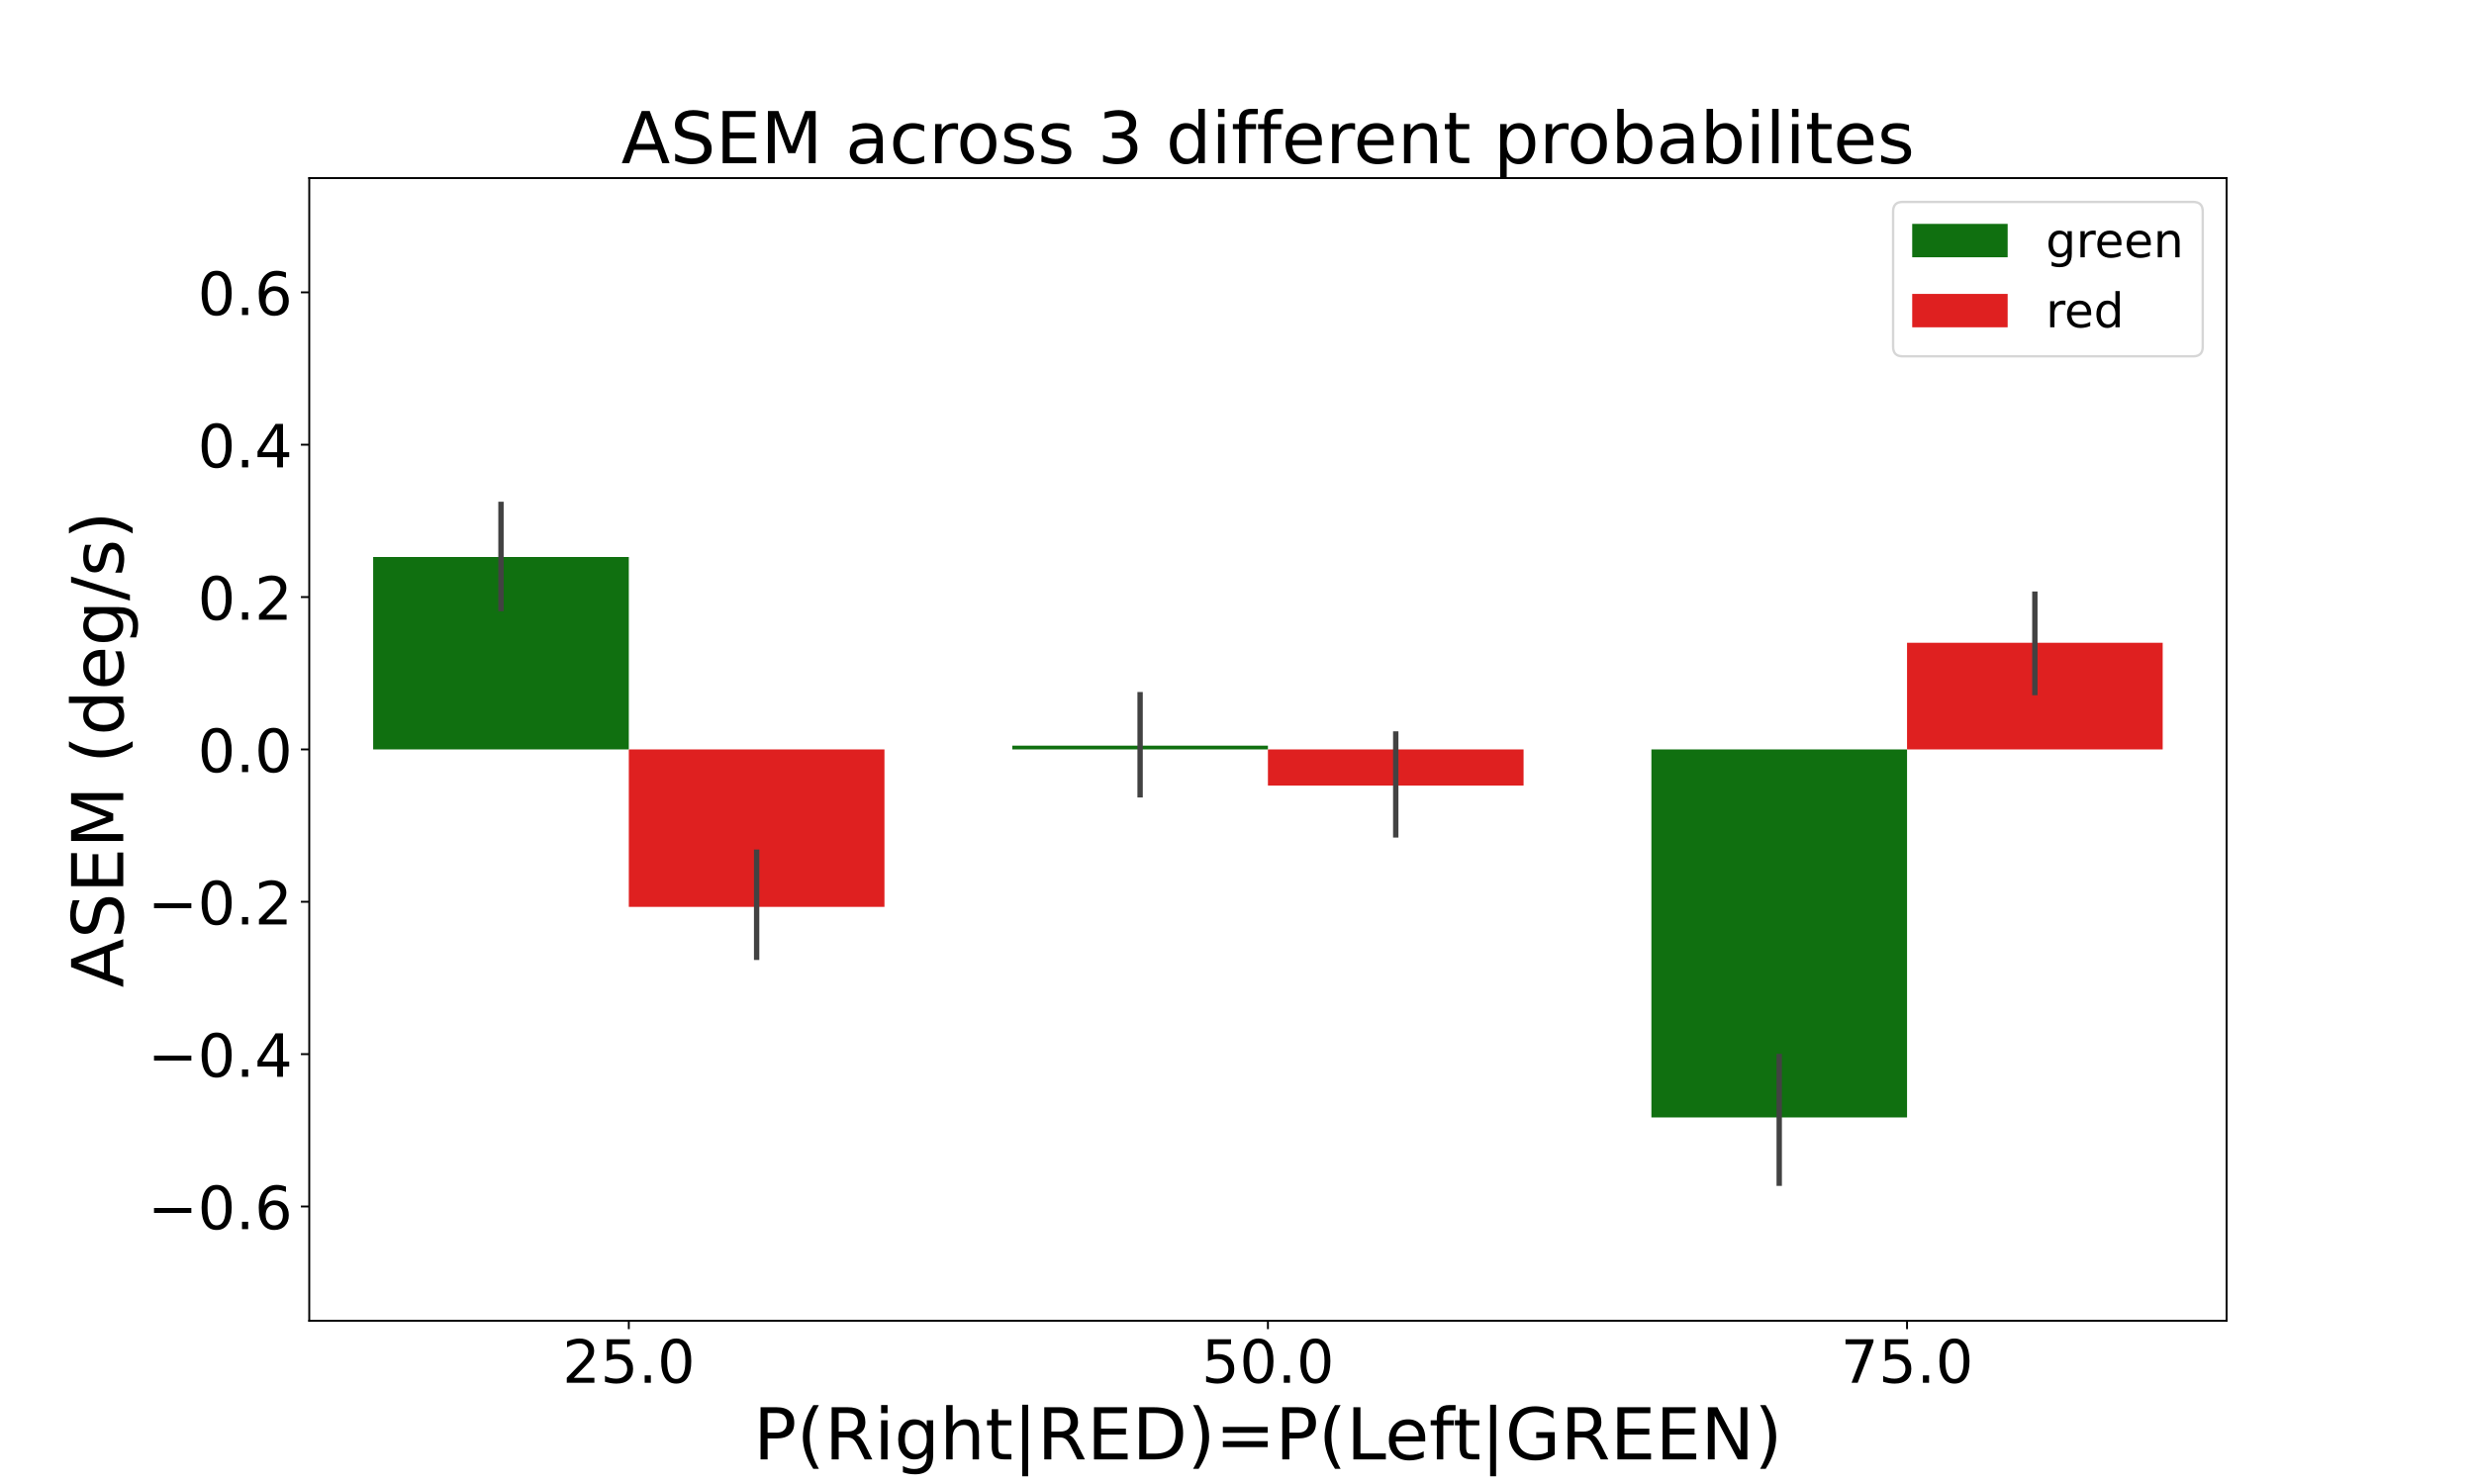
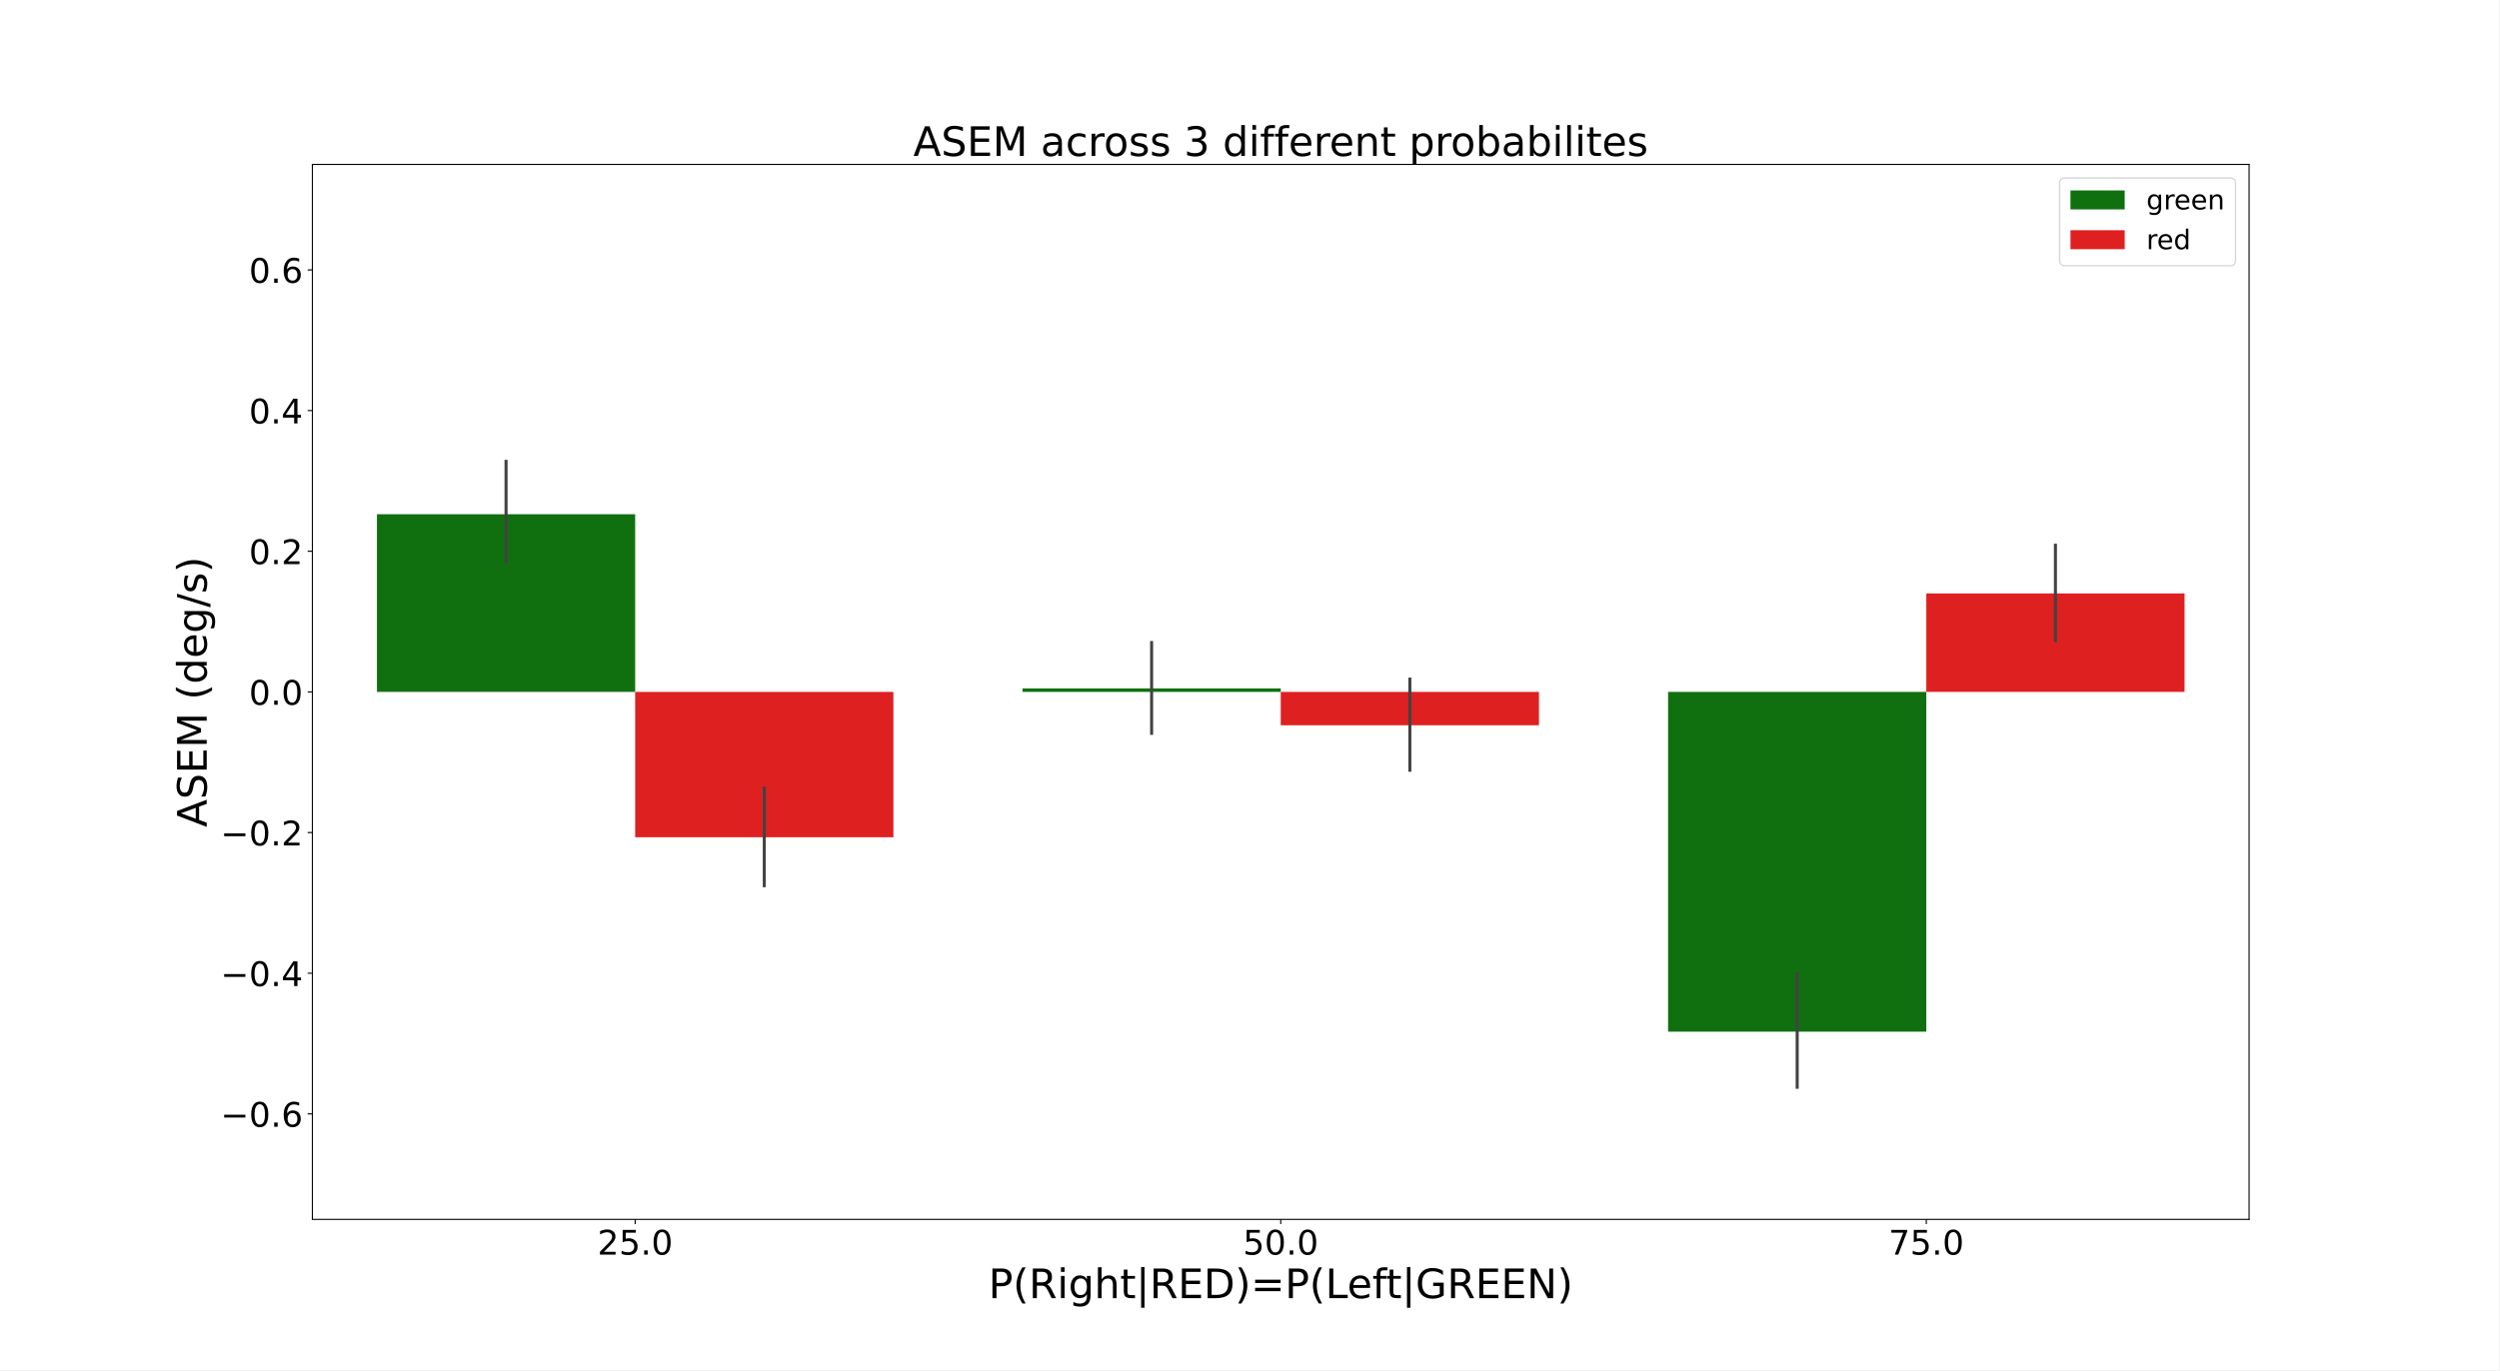
- <svg xmlns="http://www.w3.org/2000/svg" xmlns:xlink="http://www.w3.org/1999/xlink" width="1036.8pt" height="622.08pt" viewBox="0 0 1036.8 622.08" version="1.1">
+ <svg xmlns="http://www.w3.org/2000/svg" xmlns:xlink="http://www.w3.org/1999/xlink" width="1843.2pt" height="1010.88pt" viewBox="0 0 1843.2 1010.88" version="1.1">
  <defs>
    <style type="text/css">*{stroke-linejoin: round; stroke-linecap: butt}</style>
  </defs>
  <g id="figure_1">
    <g id="patch_1">
-       <path d="M 0 622.08  L 1036.8 622.08  L 1036.8 0  L 0 0  z " style="fill: #ffffff" />
+       <path d="M 0 1010.88  L 1843.2 1010.88  L 1843.2 0  L 0 0  z " style="fill: #ffffff" />
    </g>
    <g id="axes_1">
      <g id="patch_2">
-         <path d="M 129.6 553.651  L 933.12 553.651  L 933.12 74.65  L 129.6 74.65  z " style="fill: #ffffff" />
+         <path d="M 230.4 899.683  L 1658.88 899.683  L 1658.88 121.306  L 230.4 121.306  z " style="fill: #ffffff" />
      </g>
      <g id="patch_3">
-         <path d="M 156.384 314.15  L 263.52 314.15  L 263.52 233.485  L 156.384 233.485  z " clip-path="url(#p7bcdea1ff9)" style="fill: #107010" />
+         <path d="M 278.016 510.494  L 468.48 510.494  L 468.48 379.413  L 278.016 379.413  z " clip-path="url(#pdf5e2aff98)" style="fill: #107010" />
      </g>
      <g id="patch_4">
-         <path d="M 424.224 314.15  L 531.36 314.15  L 531.36 312.571  L 424.224 312.571  z " clip-path="url(#p7bcdea1ff9)" style="fill: #107010" />
+         <path d="M 754.176 510.494  L 944.64 510.494  L 944.64 507.928  L 754.176 507.928  z " clip-path="url(#pdf5e2aff98)" style="fill: #107010" />
      </g>
      <g id="patch_5">
-         <path d="M 692.064 314.15  L 799.2 314.15  L 799.2 468.422  L 692.064 468.422  z " clip-path="url(#p7bcdea1ff9)" style="fill: #107010" />
+         <path d="M 1230.336 510.494  L 1420.8 510.494  L 1420.8 761.185  L 1230.336 761.185  z " clip-path="url(#pdf5e2aff98)" style="fill: #107010" />
      </g>
      <g id="patch_6">
-         <path d="M 263.52 314.15  L 370.656 314.15  L 370.656 380.154  L 263.52 380.154  z " clip-path="url(#p7bcdea1ff9)" style="fill: #df2020" />
+         <path d="M 468.48 510.494  L 658.944 510.494  L 658.944 617.749  L 468.48 617.749  z " clip-path="url(#pdf5e2aff98)" style="fill: #df2020" />
      </g>
      <g id="patch_7">
-         <path d="M 531.36 314.15  L 638.496 314.15  L 638.496 329.302  L 531.36 329.302  z " clip-path="url(#p7bcdea1ff9)" style="fill: #df2020" />
+         <path d="M 944.64 510.494  L 1135.104 510.494  L 1135.104 535.116  L 944.64 535.116  z " clip-path="url(#pdf5e2aff98)" style="fill: #df2020" />
      </g>
      <g id="patch_8">
-         <path d="M 799.2 314.15  L 906.336 314.15  L 906.336 269.443  L 799.2 269.443  z " clip-path="url(#p7bcdea1ff9)" style="fill: #df2020" />
+         <path d="M 1420.8 510.494  L 1611.264 510.494  L 1611.264 437.845  L 1420.8 437.845  z " clip-path="url(#pdf5e2aff98)" style="fill: #df2020" />
      </g>
      <g id="patch_9">
-         <path d="M 263.52 314.15  L 263.52 314.15  L 263.52 314.15  L 263.52 314.15  z " clip-path="url(#p7bcdea1ff9)" style="fill: #107010" />
+         <path d="M 468.48 510.494  L 468.48 510.494  L 468.48 510.494  L 468.48 510.494  z " clip-path="url(#pdf5e2aff98)" style="fill: #107010" />
      </g>
      <g id="patch_10">
-         <path d="M 263.52 314.15  L 263.52 314.15  L 263.52 314.15  L 263.52 314.15  z " clip-path="url(#p7bcdea1ff9)" style="fill: #df2020" />
+         <path d="M 468.48 510.494  L 468.48 510.494  L 468.48 510.494  L 468.48 510.494  z " clip-path="url(#pdf5e2aff98)" style="fill: #df2020" />
      </g>
      <g id="matplotlib.axis_1">
        <g id="xtick_1">
          <g id="line2d_1">
            <defs>
-               <path id="m42b0d91591" d="M 0 0  L 0 3.5  " style="stroke: #000000; stroke-width: 0.8" />
+               <path id="me05d133f5b" d="M 0 0  L 0 3.5  " style="stroke: #000000; stroke-width: 0.8" />
            </defs>
            <g>
-               <use xlink:href="#m42b0d91591" x="263.52" y="553.651" style="stroke: #000000; stroke-width: 0.8" />
+               <use xlink:href="#me05d133f5b" x="468.48" y="899.683" style="stroke: #000000; stroke-width: 0.8" />
            </g>
          </g>
          <g id="text_1">
-             <g transform="translate(235.688 579.6473) scale(0.25 -0.25)">
+             <g transform="translate(440.648 925.6793) scale(0.25 -0.25)">
              <defs>
                <path id="DejaVuSans-32" d="M 1228 531  L 3431 531  L 3431 0  L 469 0  L 469 531  Q 828 903 1448 1529  Q 2069 2156 2228 2338  Q 2531 2678 2651 2914  Q 2772 3150 2772 3378  Q 2772 3750 2511 3984  Q 2250 4219 1831 4219  Q 1534 4219 1204 4116  Q 875 4013 500 3803  L 500 4441  Q 881 4594 1212 4672  Q 1544 4750 1819 4750  Q 2544 4750 2975 4387  Q 3406 4025 3406 3419  Q 3406 3131 3298 2873  Q 3191 2616 2906 2266  Q 2828 2175 2409 1742  Q 1991 1309 1228 531  z " transform="scale(0.015625)" />
                <path id="DejaVuSans-35" d="M 691 4666  L 3169 4666  L 3169 4134  L 1269 4134  L 1269 2991  Q 1406 3038 1543 3061  Q 1681 3084 1819 3084  Q 2600 3084 3056 2656  Q 3513 2228 3513 1497  Q 3513 744 3044 326  Q 2575 -91 1722 -91  Q 1428 -91 1123 -41  Q 819 9 494 109  L 494 744  Q 775 591 1075 516  Q 1375 441 1709 441  Q 2250 441 2565 725  Q 2881 1009 2881 1497  Q 2881 1984 2565 2268  Q 2250 2553 1709 2553  Q 1456 2553 1204 2497  Q 953 2441 691 2322  L 691 4666  z " transform="scale(0.015625)" />
                <path id="DejaVuSans-2e" d="M 684 794  L 1344 794  L 1344 0  L 684 0  L 684 794  z " transform="scale(0.015625)" />
                <path id="DejaVuSans-30" d="M 2034 4250  Q 1547 4250 1301 3770  Q 1056 3291 1056 2328  Q 1056 1369 1301 889  Q 1547 409 2034 409  Q 2525 409 2770 889  Q 3016 1369 3016 2328  Q 3016 3291 2770 3770  Q 2525 4250 2034 4250  z M 2034 4750  Q 2819 4750 3233 4129  Q 3647 3509 3647 2328  Q 3647 1150 3233 529  Q 2819 -91 2034 -91  Q 1250 -91 836 529  Q 422 1150 422 2328  Q 422 3509 836 4129  Q 1250 4750 2034 4750  z " transform="scale(0.015625)" />
              </defs>
              <use xlink:href="#DejaVuSans-32" />
              <use xlink:href="#DejaVuSans-35" x="63.623" />
              <use xlink:href="#DejaVuSans-2e" x="127.246" />
              <use xlink:href="#DejaVuSans-30" x="159.033" />
            </g>
          </g>
        </g>
        <g id="xtick_2">
          <g id="line2d_2">
            <g>
-               <use xlink:href="#m42b0d91591" x="531.36" y="553.651" style="stroke: #000000; stroke-width: 0.8" />
+               <use xlink:href="#me05d133f5b" x="944.64" y="899.683" style="stroke: #000000; stroke-width: 0.8" />
            </g>
          </g>
          <g id="text_2">
-             <g transform="translate(503.528 579.6473) scale(0.25 -0.25)">
+             <g transform="translate(916.808 925.6793) scale(0.25 -0.25)">
              <use xlink:href="#DejaVuSans-35" />
              <use xlink:href="#DejaVuSans-30" x="63.623" />
              <use xlink:href="#DejaVuSans-2e" x="127.246" />
              <use xlink:href="#DejaVuSans-30" x="159.033" />
            </g>
          </g>
        </g>
        <g id="xtick_3">
          <g id="line2d_3">
            <g>
-               <use xlink:href="#m42b0d91591" x="799.2" y="553.651" style="stroke: #000000; stroke-width: 0.8" />
+               <use xlink:href="#me05d133f5b" x="1420.8" y="899.683" style="stroke: #000000; stroke-width: 0.8" />
            </g>
          </g>
          <g id="text_3">
-             <g transform="translate(771.368 579.6473) scale(0.25 -0.25)">
+             <g transform="translate(1392.968 925.6793) scale(0.25 -0.25)">
              <defs>
                <path id="DejaVuSans-37" d="M 525 4666  L 3525 4666  L 3525 4397  L 1831 0  L 1172 0  L 2766 4134  L 525 4134  L 525 4666  z " transform="scale(0.015625)" />
              </defs>
              <use xlink:href="#DejaVuSans-37" />
              <use xlink:href="#DejaVuSans-35" x="63.623" />
              <use xlink:href="#DejaVuSans-2e" x="127.246" />
              <use xlink:href="#DejaVuSans-30" x="159.033" />
            </g>
          </g>
        </g>
        <g id="text_4">
-           <g transform="translate(315.7889 611.7731) scale(0.3 -0.3)">
+           <g transform="translate(729.0689 957.8051) scale(0.3 -0.3)">
            <defs>
              <path id="DejaVuSans-50" d="M 1259 4147  L 1259 2394  L 2053 2394  Q 2494 2394 2734 2622  Q 2975 2850 2975 3272  Q 2975 3691 2734 3919  Q 2494 4147 2053 4147  L 1259 4147  z M 628 4666  L 2053 4666  Q 2838 4666 3239 4311  Q 3641 3956 3641 3272  Q 3641 2581 3239 2228  Q 2838 1875 2053 1875  L 1259 1875  L 1259 0  L 628 0  L 628 4666  z " transform="scale(0.015625)" />
              <path id="DejaVuSans-28" d="M 1984 4856  Q 1566 4138 1362 3434  Q 1159 2731 1159 2009  Q 1159 1288 1364 580  Q 1569 -128 1984 -844  L 1484 -844  Q 1016 -109 783 600  Q 550 1309 550 2009  Q 550 2706 781 3412  Q 1013 4119 1484 4856  L 1984 4856  z " transform="scale(0.015625)" />
              <path id="DejaVuSans-52" d="M 2841 2188  Q 3044 2119 3236 1894  Q 3428 1669 3622 1275  L 4263 0  L 3584 0  L 2988 1197  Q 2756 1666 2539 1819  Q 2322 1972 1947 1972  L 1259 1972  L 1259 0  L 628 0  L 628 4666  L 2053 4666  Q 2853 4666 3247 4331  Q 3641 3997 3641 3322  Q 3641 2881 3436 2590  Q 3231 2300 2841 2188  z M 1259 4147  L 1259 2491  L 2053 2491  Q 2509 2491 2742 2702  Q 2975 2913 2975 3322  Q 2975 3731 2742 3939  Q 2509 4147 2053 4147  L 1259 4147  z " transform="scale(0.015625)" />
              <path id="DejaVuSans-69" d="M 603 3500  L 1178 3500  L 1178 0  L 603 0  L 603 3500  z M 603 4863  L 1178 4863  L 1178 4134  L 603 4134  L 603 4863  z " transform="scale(0.015625)" />
              <path id="DejaVuSans-67" d="M 2906 1791  Q 2906 2416 2648 2759  Q 2391 3103 1925 3103  Q 1463 3103 1205 2759  Q 947 2416 947 1791  Q 947 1169 1205 825  Q 1463 481 1925 481  Q 2391 481 2648 825  Q 2906 1169 2906 1791  z M 3481 434  Q 3481 -459 3084 -895  Q 2688 -1331 1869 -1331  Q 1566 -1331 1297 -1286  Q 1028 -1241 775 -1147  L 775 -588  Q 1028 -725 1275 -790  Q 1522 -856 1778 -856  Q 2344 -856 2625 -561  Q 2906 -266 2906 331  L 2906 616  Q 2728 306 2450 153  Q 2172 0 1784 0  Q 1141 0 747 490  Q 353 981 353 1791  Q 353 2603 747 3093  Q 1141 3584 1784 3584  Q 2172 3584 2450 3431  Q 2728 3278 2906 2969  L 2906 3500  L 3481 3500  L 3481 434  z " transform="scale(0.015625)" />
              <path id="DejaVuSans-68" d="M 3513 2113  L 3513 0  L 2938 0  L 2938 2094  Q 2938 2591 2744 2837  Q 2550 3084 2163 3084  Q 1697 3084 1428 2787  Q 1159 2491 1159 1978  L 1159 0  L 581 0  L 581 4863  L 1159 4863  L 1159 2956  Q 1366 3272 1645 3428  Q 1925 3584 2291 3584  Q 2894 3584 3203 3211  Q 3513 2838 3513 2113  z " transform="scale(0.015625)" />
              <path id="DejaVuSans-74" d="M 1172 4494  L 1172 3500  L 2356 3500  L 2356 3053  L 1172 3053  L 1172 1153  Q 1172 725 1289 603  Q 1406 481 1766 481  L 2356 481  L 2356 0  L 1766 0  Q 1100 0 847 248  Q 594 497 594 1153  L 594 3053  L 172 3053  L 172 3500  L 594 3500  L 594 4494  L 1172 4494  z " transform="scale(0.015625)" />
              <path id="DejaVuSans-7c" d="M 1344 4891  L 1344 -1509  L 813 -1509  L 813 4891  L 1344 4891  z " transform="scale(0.015625)" />
              <path id="DejaVuSans-45" d="M 628 4666  L 3578 4666  L 3578 4134  L 1259 4134  L 1259 2753  L 3481 2753  L 3481 2222  L 1259 2222  L 1259 531  L 3634 531  L 3634 0  L 628 0  L 628 4666  z " transform="scale(0.015625)" />
              <path id="DejaVuSans-44" d="M 1259 4147  L 1259 519  L 2022 519  Q 2988 519 3436 956  Q 3884 1394 3884 2338  Q 3884 3275 3436 3711  Q 2988 4147 2022 4147  L 1259 4147  z M 628 4666  L 1925 4666  Q 3281 4666 3915 4102  Q 4550 3538 4550 2338  Q 4550 1131 3912 565  Q 3275 0 1925 0  L 628 0  L 628 4666  z " transform="scale(0.015625)" />
              <path id="DejaVuSans-29" d="M 513 4856  L 1013 4856  Q 1481 4119 1714 3412  Q 1947 2706 1947 2009  Q 1947 1309 1714 600  Q 1481 -109 1013 -844  L 513 -844  Q 928 -128 1133 580  Q 1338 1288 1338 2009  Q 1338 2731 1133 3434  Q 928 4138 513 4856  z " transform="scale(0.015625)" />
              <path id="DejaVuSans-3d" d="M 678 2906  L 4684 2906  L 4684 2381  L 678 2381  L 678 2906  z M 678 1631  L 4684 1631  L 4684 1100  L 678 1100  L 678 1631  z " transform="scale(0.015625)" />
              <path id="DejaVuSans-4c" d="M 628 4666  L 1259 4666  L 1259 531  L 3531 531  L 3531 0  L 628 0  L 628 4666  z " transform="scale(0.015625)" />
              <path id="DejaVuSans-65" d="M 3597 1894  L 3597 1613  L 953 1613  Q 991 1019 1311 708  Q 1631 397 2203 397  Q 2534 397 2845 478  Q 3156 559 3463 722  L 3463 178  Q 3153 47 2828 -22  Q 2503 -91 2169 -91  Q 1331 -91 842 396  Q 353 884 353 1716  Q 353 2575 817 3079  Q 1281 3584 2069 3584  Q 2775 3584 3186 3129  Q 3597 2675 3597 1894  z M 3022 2063  Q 3016 2534 2758 2815  Q 2500 3097 2075 3097  Q 1594 3097 1305 2825  Q 1016 2553 972 2059  L 3022 2063  z " transform="scale(0.015625)" />
              <path id="DejaVuSans-66" d="M 2375 4863  L 2375 4384  L 1825 4384  Q 1516 4384 1395 4259  Q 1275 4134 1275 3809  L 1275 3500  L 2222 3500  L 2222 3053  L 1275 3053  L 1275 0  L 697 0  L 697 3053  L 147 3053  L 147 3500  L 697 3500  L 697 3744  Q 697 4328 969 4595  Q 1241 4863 1831 4863  L 2375 4863  z " transform="scale(0.015625)" />
              <path id="DejaVuSans-47" d="M 3809 666  L 3809 1919  L 2778 1919  L 2778 2438  L 4434 2438  L 4434 434  Q 4069 175 3628 42  Q 3188 -91 2688 -91  Q 1594 -91 976 548  Q 359 1188 359 2328  Q 359 3472 976 4111  Q 1594 4750 2688 4750  Q 3144 4750 3555 4637  Q 3966 4525 4313 4306  L 4313 3634  Q 3963 3931 3569 4081  Q 3175 4231 2741 4231  Q 1884 4231 1454 3753  Q 1025 3275 1025 2328  Q 1025 1384 1454 906  Q 1884 428 2741 428  Q 3075 428 3337 486  Q 3600 544 3809 666  z " transform="scale(0.015625)" />
              <path id="DejaVuSans-4e" d="M 628 4666  L 1478 4666  L 3547 763  L 3547 4666  L 4159 4666  L 4159 0  L 3309 0  L 1241 3903  L 1241 0  L 628 0  L 628 4666  z " transform="scale(0.015625)" />
            </defs>
            <use xlink:href="#DejaVuSans-50" />
            <use xlink:href="#DejaVuSans-28" x="60.303" />
            <use xlink:href="#DejaVuSans-52" x="99.316" />
            <use xlink:href="#DejaVuSans-69" x="168.799" />
            <use xlink:href="#DejaVuSans-67" x="196.582" />
            <use xlink:href="#DejaVuSans-68" x="260.059" />
            <use xlink:href="#DejaVuSans-74" x="323.438" />
            <use xlink:href="#DejaVuSans-7c" x="362.646" />
            <use xlink:href="#DejaVuSans-52" x="396.338" />
            <use xlink:href="#DejaVuSans-45" x="465.82" />
            <use xlink:href="#DejaVuSans-44" x="529.004" />
            <use xlink:href="#DejaVuSans-29" x="606.006" />
            <use xlink:href="#DejaVuSans-3d" x="645.02" />
            <use xlink:href="#DejaVuSans-50" x="728.809" />
            <use xlink:href="#DejaVuSans-28" x="789.111" />
            <use xlink:href="#DejaVuSans-4c" x="828.125" />
            <use xlink:href="#DejaVuSans-65" x="882.088" />
            <use xlink:href="#DejaVuSans-66" x="943.611" />
            <use xlink:href="#DejaVuSans-74" x="977.066" />
            <use xlink:href="#DejaVuSans-7c" x="1016.275" />
            <use xlink:href="#DejaVuSans-47" x="1049.967" />
            <use xlink:href="#DejaVuSans-52" x="1127.457" />
            <use xlink:href="#DejaVuSans-45" x="1196.939" />
            <use xlink:href="#DejaVuSans-45" x="1260.123" />
            <use xlink:href="#DejaVuSans-4e" x="1323.307" />
            <use xlink:href="#DejaVuSans-29" x="1398.111" />
          </g>
        </g>
      </g>
      <g id="matplotlib.axis_2">
        <g id="ytick_1">
          <g id="line2d_4">
            <defs>
-               <path id="m433437ef68" d="M 0 0  L -3.5 0  " style="stroke: #000000; stroke-width: 0.8" />
+               <path id="m1d472c5571" d="M 0 0  L -3.5 0  " style="stroke: #000000; stroke-width: 0.8" />
            </defs>
            <g>
-               <use xlink:href="#m433437ef68" x="129.6" y="505.751" style="stroke: #000000; stroke-width: 0.8" />
+               <use xlink:href="#m1d472c5571" x="230.4" y="821.845" style="stroke: #000000; stroke-width: 0.8" />
            </g>
          </g>
          <g id="text_5">
-             <g transform="translate(61.89297 515.2491) scale(0.25 -0.25)">
+             <g transform="translate(162.693 831.3435) scale(0.25 -0.25)">
              <defs>
                <path id="DejaVuSans-2212" d="M 678 2272  L 4684 2272  L 4684 1741  L 678 1741  L 678 2272  z " transform="scale(0.015625)" />
                <path id="DejaVuSans-36" d="M 2113 2584  Q 1688 2584 1439 2293  Q 1191 2003 1191 1497  Q 1191 994 1439 701  Q 1688 409 2113 409  Q 2538 409 2786 701  Q 3034 994 3034 1497  Q 3034 2003 2786 2293  Q 2538 2584 2113 2584  z M 3366 4563  L 3366 3988  Q 3128 4100 2886 4159  Q 2644 4219 2406 4219  Q 1781 4219 1451 3797  Q 1122 3375 1075 2522  Q 1259 2794 1537 2939  Q 1816 3084 2150 3084  Q 2853 3084 3261 2657  Q 3669 2231 3669 1497  Q 3669 778 3244 343  Q 2819 -91 2113 -91  Q 1303 -91 875 529  Q 447 1150 447 2328  Q 447 3434 972 4092  Q 1497 4750 2381 4750  Q 2619 4750 2861 4703  Q 3103 4656 3366 4563  z " transform="scale(0.015625)" />
              </defs>
              <use xlink:href="#DejaVuSans-2212" />
              <use xlink:href="#DejaVuSans-30" x="83.789" />
              <use xlink:href="#DejaVuSans-2e" x="147.412" />
              <use xlink:href="#DejaVuSans-36" x="179.199" />
            </g>
          </g>
        </g>
        <g id="ytick_2">
          <g id="line2d_5">
            <g>
-               <use xlink:href="#m433437ef68" x="129.6" y="441.884" style="stroke: #000000; stroke-width: 0.8" />
+               <use xlink:href="#m1d472c5571" x="230.4" y="718.062" style="stroke: #000000; stroke-width: 0.8" />
            </g>
          </g>
          <g id="text_6">
-             <g transform="translate(61.89297 451.3822) scale(0.25 -0.25)">
+             <g transform="translate(162.693 727.5598) scale(0.25 -0.25)">
              <defs>
                <path id="DejaVuSans-34" d="M 2419 4116  L 825 1625  L 2419 1625  L 2419 4116  z M 2253 4666  L 3047 4666  L 3047 1625  L 3713 1625  L 3713 1100  L 3047 1100  L 3047 0  L 2419 0  L 2419 1100  L 313 1100  L 313 1709  L 2253 4666  z " transform="scale(0.015625)" />
              </defs>
              <use xlink:href="#DejaVuSans-2212" />
              <use xlink:href="#DejaVuSans-30" x="83.789" />
              <use xlink:href="#DejaVuSans-2e" x="147.412" />
              <use xlink:href="#DejaVuSans-34" x="179.199" />
            </g>
          </g>
        </g>
        <g id="ytick_3">
          <g id="line2d_6">
            <g>
-               <use xlink:href="#m433437ef68" x="129.6" y="378.017" style="stroke: #000000; stroke-width: 0.8" />
+               <use xlink:href="#m1d472c5571" x="230.4" y="614.278" style="stroke: #000000; stroke-width: 0.8" />
            </g>
          </g>
          <g id="text_7">
-             <g transform="translate(61.89297 387.5153) scale(0.25 -0.25)">
+             <g transform="translate(162.693 623.7761) scale(0.25 -0.25)">
              <use xlink:href="#DejaVuSans-2212" />
              <use xlink:href="#DejaVuSans-30" x="83.789" />
              <use xlink:href="#DejaVuSans-2e" x="147.412" />
              <use xlink:href="#DejaVuSans-32" x="179.199" />
            </g>
          </g>
        </g>
        <g id="ytick_4">
          <g id="line2d_7">
            <g>
-               <use xlink:href="#m433437ef68" x="129.6" y="314.15" style="stroke: #000000; stroke-width: 0.8" />
+               <use xlink:href="#m1d472c5571" x="230.4" y="510.494" style="stroke: #000000; stroke-width: 0.8" />
            </g>
          </g>
          <g id="text_8">
-             <g transform="translate(82.84219 323.6484) scale(0.25 -0.25)">
+             <g transform="translate(183.6422 519.9924) scale(0.25 -0.25)">
              <use xlink:href="#DejaVuSans-30" />
              <use xlink:href="#DejaVuSans-2e" x="63.623" />
              <use xlink:href="#DejaVuSans-30" x="95.41" />
            </g>
          </g>
        </g>
        <g id="ytick_5">
          <g id="line2d_8">
            <g>
-               <use xlink:href="#m433437ef68" x="129.6" y="250.284" style="stroke: #000000; stroke-width: 0.8" />
+               <use xlink:href="#m1d472c5571" x="230.4" y="406.711" style="stroke: #000000; stroke-width: 0.8" />
            </g>
          </g>
          <g id="text_9">
-             <g transform="translate(82.84219 259.7816) scale(0.25 -0.25)">
+             <g transform="translate(183.6422 416.2088) scale(0.25 -0.25)">
              <use xlink:href="#DejaVuSans-30" />
              <use xlink:href="#DejaVuSans-2e" x="63.623" />
              <use xlink:href="#DejaVuSans-32" x="95.41" />
            </g>
          </g>
        </g>
        <g id="ytick_6">
          <g id="line2d_9">
            <g>
-               <use xlink:href="#m433437ef68" x="129.6" y="186.417" style="stroke: #000000; stroke-width: 0.8" />
+               <use xlink:href="#m1d472c5571" x="230.4" y="302.927" style="stroke: #000000; stroke-width: 0.8" />
            </g>
          </g>
          <g id="text_10">
-             <g transform="translate(82.84219 195.9147) scale(0.25 -0.25)">
+             <g transform="translate(183.6422 312.4251) scale(0.25 -0.25)">
              <use xlink:href="#DejaVuSans-30" />
              <use xlink:href="#DejaVuSans-2e" x="63.623" />
              <use xlink:href="#DejaVuSans-34" x="95.41" />
            </g>
          </g>
        </g>
        <g id="ytick_7">
          <g id="line2d_10">
            <g>
-               <use xlink:href="#m433437ef68" x="129.6" y="122.55" style="stroke: #000000; stroke-width: 0.8" />
+               <use xlink:href="#m1d472c5571" x="230.4" y="199.143" style="stroke: #000000; stroke-width: 0.8" />
            </g>
          </g>
          <g id="text_11">
-             <g transform="translate(82.84219 132.0478) scale(0.25 -0.25)">
+             <g transform="translate(183.6422 208.6414) scale(0.25 -0.25)">
              <use xlink:href="#DejaVuSans-30" />
              <use xlink:href="#DejaVuSans-2e" x="63.623" />
              <use xlink:href="#DejaVuSans-36" x="95.41" />
            </g>
          </g>
        </g>
        <g id="text_12">
-           <g transform="translate(51.65391 413.9684) rotate(-90) scale(0.3 -0.3)">
+           <g transform="translate(152.4539 610.3124) rotate(-90) scale(0.3 -0.3)">
            <defs>
              <path id="DejaVuSans-41" d="M 2188 4044  L 1331 1722  L 3047 1722  L 2188 4044  z M 1831 4666  L 2547 4666  L 4325 0  L 3669 0  L 3244 1197  L 1141 1197  L 716 0  L 50 0  L 1831 4666  z " transform="scale(0.015625)" />
              <path id="DejaVuSans-53" d="M 3425 4513  L 3425 3897  Q 3066 4069 2747 4153  Q 2428 4238 2131 4238  Q 1616 4238 1336 4038  Q 1056 3838 1056 3469  Q 1056 3159 1242 3001  Q 1428 2844 1947 2747  L 2328 2669  Q 3034 2534 3370 2195  Q 3706 1856 3706 1288  Q 3706 609 3251 259  Q 2797 -91 1919 -91  Q 1588 -91 1214 -16  Q 841 59 441 206  L 441 856  Q 825 641 1194 531  Q 1563 422 1919 422  Q 2459 422 2753 634  Q 3047 847 3047 1241  Q 3047 1584 2836 1778  Q 2625 1972 2144 2069  L 1759 2144  Q 1053 2284 737 2584  Q 422 2884 422 3419  Q 422 4038 858 4394  Q 1294 4750 2059 4750  Q 2388 4750 2728 4690  Q 3069 4631 3425 4513  z " transform="scale(0.015625)" />
              <path id="DejaVuSans-4d" d="M 628 4666  L 1569 4666  L 2759 1491  L 3956 4666  L 4897 4666  L 4897 0  L 4281 0  L 4281 4097  L 3078 897  L 2444 897  L 1241 4097  L 1241 0  L 628 0  L 628 4666  z " transform="scale(0.015625)" />
              <path id="DejaVuSans-20" transform="scale(0.015625)" />
              <path id="DejaVuSans-64" d="M 2906 2969  L 2906 4863  L 3481 4863  L 3481 0  L 2906 0  L 2906 525  Q 2725 213 2448 61  Q 2172 -91 1784 -91  Q 1150 -91 751 415  Q 353 922 353 1747  Q 353 2572 751 3078  Q 1150 3584 1784 3584  Q 2172 3584 2448 3432  Q 2725 3281 2906 2969  z M 947 1747  Q 947 1113 1208 752  Q 1469 391 1925 391  Q 2381 391 2643 752  Q 2906 1113 2906 1747  Q 2906 2381 2643 2742  Q 2381 3103 1925 3103  Q 1469 3103 1208 2742  Q 947 2381 947 1747  z " transform="scale(0.015625)" />
              <path id="DejaVuSans-2f" d="M 1625 4666  L 2156 4666  L 531 -594  L 0 -594  L 1625 4666  z " transform="scale(0.015625)" />
              <path id="DejaVuSans-73" d="M 2834 3397  L 2834 2853  Q 2591 2978 2328 3040  Q 2066 3103 1784 3103  Q 1356 3103 1142 2972  Q 928 2841 928 2578  Q 928 2378 1081 2264  Q 1234 2150 1697 2047  L 1894 2003  Q 2506 1872 2764 1633  Q 3022 1394 3022 966  Q 3022 478 2636 193  Q 2250 -91 1575 -91  Q 1294 -91 989 -36  Q 684 19 347 128  L 347 722  Q 666 556 975 473  Q 1284 391 1588 391  Q 1994 391 2212 530  Q 2431 669 2431 922  Q 2431 1156 2273 1281  Q 2116 1406 1581 1522  L 1381 1569  Q 847 1681 609 1914  Q 372 2147 372 2553  Q 372 3047 722 3315  Q 1072 3584 1716 3584  Q 2034 3584 2315 3537  Q 2597 3491 2834 3397  z " transform="scale(0.015625)" />
            </defs>
            <use xlink:href="#DejaVuSans-41" />
            <use xlink:href="#DejaVuSans-53" x="68.408" />
            <use xlink:href="#DejaVuSans-45" x="131.885" />
            <use xlink:href="#DejaVuSans-4d" x="195.068" />
            <use xlink:href="#DejaVuSans-20" x="281.348" />
            <use xlink:href="#DejaVuSans-28" x="313.135" />
            <use xlink:href="#DejaVuSans-64" x="352.148" />
            <use xlink:href="#DejaVuSans-65" x="415.625" />
            <use xlink:href="#DejaVuSans-67" x="477.148" />
            <use xlink:href="#DejaVuSans-2f" x="540.625" />
            <use xlink:href="#DejaVuSans-73" x="574.316" />
            <use xlink:href="#DejaVuSans-29" x="626.416" />
          </g>
        </g>
      </g>
      <g id="line2d_11">
-         <path d="M 209.952 255.09  L 209.952 211.446  " clip-path="url(#p7bcdea1ff9)" style="fill: none; stroke: #424242; stroke-width: 2.25; stroke-linecap: square" />
+         <path d="M 373.248 414.519  L 373.248 340.352  " clip-path="url(#pdf5e2aff98)" style="fill: none; stroke: #424242; stroke-width: 2.25; stroke-linecap: square" />
      </g>
      <g id="line2d_12">
-         <path d="M 477.792 333.162  L 477.792 291.193  " clip-path="url(#p7bcdea1ff9)" style="fill: none; stroke: #424242; stroke-width: 2.25; stroke-linecap: square" />
+         <path d="M 849.408 541.056  L 849.408 474.087  " clip-path="url(#pdf5e2aff98)" style="fill: none; stroke: #424242; stroke-width: 2.25; stroke-linecap: square" />
      </g>
      <g id="line2d_13">
-         <path d="M 745.632 495.987  L 745.632 442.874  " clip-path="url(#p7bcdea1ff9)" style="fill: none; stroke: #424242; stroke-width: 2.25; stroke-linecap: square" />
+         <path d="M 1325.568 802.232  L 1325.568 718.343  " clip-path="url(#pdf5e2aff98)" style="fill: none; stroke: #424242; stroke-width: 2.25; stroke-linecap: square" />
      </g>
      <g id="line2d_14">
-         <path d="M 317.088 401.302  L 317.088 357.236  " clip-path="url(#p7bcdea1ff9)" style="fill: none; stroke: #424242; stroke-width: 2.25; stroke-linecap: square" />
+         <path d="M 563.712 653.5  L 563.712 581.453  " clip-path="url(#pdf5e2aff98)" style="fill: none; stroke: #424242; stroke-width: 2.25; stroke-linecap: square" />
      </g>
      <g id="line2d_15">
-         <path d="M 584.928 349.966  L 584.928 307.691  " clip-path="url(#p7bcdea1ff9)" style="fill: none; stroke: #424242; stroke-width: 2.25; stroke-linecap: square" />
+         <path d="M 1039.872 568.306  L 1039.872 501.059  " clip-path="url(#pdf5e2aff98)" style="fill: none; stroke: #424242; stroke-width: 2.25; stroke-linecap: square" />
      </g>
      <g id="line2d_16">
-         <path d="M 852.768 290.305  L 852.768 249.08  " clip-path="url(#p7bcdea1ff9)" style="fill: none; stroke: #424242; stroke-width: 2.25; stroke-linecap: square" />
+         <path d="M 1516.032 472.768  L 1516.032 402.254  " clip-path="url(#pdf5e2aff98)" style="fill: none; stroke: #424242; stroke-width: 2.25; stroke-linecap: square" />
      </g>
      <g id="patch_11">
-         <path d="M 129.6 553.651  L 129.6 74.65  " style="fill: none; stroke: #000000; stroke-width: 0.8; stroke-linejoin: miter; stroke-linecap: square" />
+         <path d="M 230.4 899.683  L 230.4 121.306  " style="fill: none; stroke: #000000; stroke-width: 0.8; stroke-linejoin: miter; stroke-linecap: square" />
      </g>
      <g id="patch_12">
-         <path d="M 933.12 553.651  L 933.12 74.65  " style="fill: none; stroke: #000000; stroke-width: 0.8; stroke-linejoin: miter; stroke-linecap: square" />
+         <path d="M 1658.88 899.683  L 1658.88 121.306  " style="fill: none; stroke: #000000; stroke-width: 0.8; stroke-linejoin: miter; stroke-linecap: square" />
      </g>
      <g id="patch_13">
-         <path d="M 129.6 553.651  L 933.12 553.651  " style="fill: none; stroke: #000000; stroke-width: 0.8; stroke-linejoin: miter; stroke-linecap: square" />
+         <path d="M 230.4 899.683  L 1658.88 899.683  " style="fill: none; stroke: #000000; stroke-width: 0.8; stroke-linejoin: miter; stroke-linecap: square" />
      </g>
      <g id="patch_14">
-         <path d="M 129.6 74.65  L 933.12 74.65  " style="fill: none; stroke: #000000; stroke-width: 0.8; stroke-linejoin: miter; stroke-linecap: square" />
+         <path d="M 230.4 121.306  L 1658.88 121.306  " style="fill: none; stroke: #000000; stroke-width: 0.8; stroke-linejoin: miter; stroke-linecap: square" />
      </g>
      <g id="text_13">
-         <g transform="translate(260.3498 68.41054) scale(0.3 -0.3)">
+         <g transform="translate(673.6298 115.0665) scale(0.3 -0.3)">
          <defs>
            <path id="DejaVuSans-61" d="M 2194 1759  Q 1497 1759 1228 1600  Q 959 1441 959 1056  Q 959 750 1161 570  Q 1363 391 1709 391  Q 2188 391 2477 730  Q 2766 1069 2766 1631  L 2766 1759  L 2194 1759  z M 3341 1997  L 3341 0  L 2766 0  L 2766 531  Q 2569 213 2275 61  Q 1981 -91 1556 -91  Q 1019 -91 701 211  Q 384 513 384 1019  Q 384 1609 779 1909  Q 1175 2209 1959 2209  L 2766 2209  L 2766 2266  Q 2766 2663 2505 2880  Q 2244 3097 1772 3097  Q 1472 3097 1187 3025  Q 903 2953 641 2809  L 641 3341  Q 956 3463 1253 3523  Q 1550 3584 1831 3584  Q 2591 3584 2966 3190  Q 3341 2797 3341 1997  z " transform="scale(0.015625)" />
            <path id="DejaVuSans-63" d="M 3122 3366  L 3122 2828  Q 2878 2963 2633 3030  Q 2388 3097 2138 3097  Q 1578 3097 1268 2742  Q 959 2388 959 1747  Q 959 1106 1268 751  Q 1578 397 2138 397  Q 2388 397 2633 464  Q 2878 531 3122 666  L 3122 134  Q 2881 22 2623 -34  Q 2366 -91 2075 -91  Q 1284 -91 818 406  Q 353 903 353 1747  Q 353 2603 823 3093  Q 1294 3584 2113 3584  Q 2378 3584 2631 3529  Q 2884 3475 3122 3366  z " transform="scale(0.015625)" />
            <path id="DejaVuSans-72" d="M 2631 2963  Q 2534 3019 2420 3045  Q 2306 3072 2169 3072  Q 1681 3072 1420 2755  Q 1159 2438 1159 1844  L 1159 0  L 581 0  L 581 3500  L 1159 3500  L 1159 2956  Q 1341 3275 1631 3429  Q 1922 3584 2338 3584  Q 2397 3584 2469 3576  Q 2541 3569 2628 3553  L 2631 2963  z " transform="scale(0.015625)" />
            <path id="DejaVuSans-6f" d="M 1959 3097  Q 1497 3097 1228 2736  Q 959 2375 959 1747  Q 959 1119 1226 758  Q 1494 397 1959 397  Q 2419 397 2687 759  Q 2956 1122 2956 1747  Q 2956 2369 2687 2733  Q 2419 3097 1959 3097  z M 1959 3584  Q 2709 3584 3137 3096  Q 3566 2609 3566 1747  Q 3566 888 3137 398  Q 2709 -91 1959 -91  Q 1206 -91 779 398  Q 353 888 353 1747  Q 353 2609 779 3096  Q 1206 3584 1959 3584  z " transform="scale(0.015625)" />
            <path id="DejaVuSans-33" d="M 2597 2516  Q 3050 2419 3304 2112  Q 3559 1806 3559 1356  Q 3559 666 3084 287  Q 2609 -91 1734 -91  Q 1441 -91 1130 -33  Q 819 25 488 141  L 488 750  Q 750 597 1062 519  Q 1375 441 1716 441  Q 2309 441 2620 675  Q 2931 909 2931 1356  Q 2931 1769 2642 2001  Q 2353 2234 1838 2234  L 1294 2234  L 1294 2753  L 1863 2753  Q 2328 2753 2575 2939  Q 2822 3125 2822 3475  Q 2822 3834 2567 4026  Q 2313 4219 1838 4219  Q 1578 4219 1281 4162  Q 984 4106 628 3988  L 628 4550  Q 988 4650 1302 4700  Q 1616 4750 1894 4750  Q 2613 4750 3031 4423  Q 3450 4097 3450 3541  Q 3450 3153 3228 2886  Q 3006 2619 2597 2516  z " transform="scale(0.015625)" />
            <path id="DejaVuSans-6e" d="M 3513 2113  L 3513 0  L 2938 0  L 2938 2094  Q 2938 2591 2744 2837  Q 2550 3084 2163 3084  Q 1697 3084 1428 2787  Q 1159 2491 1159 1978  L 1159 0  L 581 0  L 581 3500  L 1159 3500  L 1159 2956  Q 1366 3272 1645 3428  Q 1925 3584 2291 3584  Q 2894 3584 3203 3211  Q 3513 2838 3513 2113  z " transform="scale(0.015625)" />
            <path id="DejaVuSans-70" d="M 1159 525  L 1159 -1331  L 581 -1331  L 581 3500  L 1159 3500  L 1159 2969  Q 1341 3281 1617 3432  Q 1894 3584 2278 3584  Q 2916 3584 3314 3078  Q 3713 2572 3713 1747  Q 3713 922 3314 415  Q 2916 -91 2278 -91  Q 1894 -91 1617 61  Q 1341 213 1159 525  z M 3116 1747  Q 3116 2381 2855 2742  Q 2594 3103 2138 3103  Q 1681 3103 1420 2742  Q 1159 2381 1159 1747  Q 1159 1113 1420 752  Q 1681 391 2138 391  Q 2594 391 2855 752  Q 3116 1113 3116 1747  z " transform="scale(0.015625)" />
            <path id="DejaVuSans-62" d="M 3116 1747  Q 3116 2381 2855 2742  Q 2594 3103 2138 3103  Q 1681 3103 1420 2742  Q 1159 2381 1159 1747  Q 1159 1113 1420 752  Q 1681 391 2138 391  Q 2594 391 2855 752  Q 3116 1113 3116 1747  z M 1159 2969  Q 1341 3281 1617 3432  Q 1894 3584 2278 3584  Q 2916 3584 3314 3078  Q 3713 2572 3713 1747  Q 3713 922 3314 415  Q 2916 -91 2278 -91  Q 1894 -91 1617 61  Q 1341 213 1159 525  L 1159 0  L 581 0  L 581 4863  L 1159 4863  L 1159 2969  z " transform="scale(0.015625)" />
            <path id="DejaVuSans-6c" d="M 603 4863  L 1178 4863  L 1178 0  L 603 0  L 603 4863  z " transform="scale(0.015625)" />
          </defs>
          <use xlink:href="#DejaVuSans-41" />
          <use xlink:href="#DejaVuSans-53" x="68.408" />
          <use xlink:href="#DejaVuSans-45" x="131.885" />
          <use xlink:href="#DejaVuSans-4d" x="195.068" />
          <use xlink:href="#DejaVuSans-20" x="281.348" />
          <use xlink:href="#DejaVuSans-61" x="313.135" />
          <use xlink:href="#DejaVuSans-63" x="374.414" />
          <use xlink:href="#DejaVuSans-72" x="429.395" />
          <use xlink:href="#DejaVuSans-6f" x="468.258" />
          <use xlink:href="#DejaVuSans-73" x="529.439" />
          <use xlink:href="#DejaVuSans-73" x="581.539" />
          <use xlink:href="#DejaVuSans-20" x="633.639" />
          <use xlink:href="#DejaVuSans-33" x="665.426" />
          <use xlink:href="#DejaVuSans-20" x="729.049" />
          <use xlink:href="#DejaVuSans-64" x="760.836" />
          <use xlink:href="#DejaVuSans-69" x="824.312" />
          <use xlink:href="#DejaVuSans-66" x="852.096" />
          <use xlink:href="#DejaVuSans-66" x="887.301" />
          <use xlink:href="#DejaVuSans-65" x="922.506" />
          <use xlink:href="#DejaVuSans-72" x="984.029" />
          <use xlink:href="#DejaVuSans-65" x="1022.893" />
          <use xlink:href="#DejaVuSans-6e" x="1084.416" />
          <use xlink:href="#DejaVuSans-74" x="1147.795" />
          <use xlink:href="#DejaVuSans-20" x="1187.004" />
          <use xlink:href="#DejaVuSans-70" x="1218.791" />
          <use xlink:href="#DejaVuSans-72" x="1282.268" />
          <use xlink:href="#DejaVuSans-6f" x="1321.131" />
          <use xlink:href="#DejaVuSans-62" x="1382.312" />
          <use xlink:href="#DejaVuSans-61" x="1445.789" />
          <use xlink:href="#DejaVuSans-62" x="1507.068" />
          <use xlink:href="#DejaVuSans-69" x="1570.545" />
          <use xlink:href="#DejaVuSans-6c" x="1598.328" />
          <use xlink:href="#DejaVuSans-69" x="1626.111" />
          <use xlink:href="#DejaVuSans-74" x="1653.895" />
          <use xlink:href="#DejaVuSans-65" x="1693.104" />
          <use xlink:href="#DejaVuSans-73" x="1754.627" />
        </g>
      </g>
      <g id="legend_1">
        <g id="patch_15">
-           <path d="M 797.364 149.362  L 919.12 149.362  Q 923.12 149.362 923.12 145.362  L 923.12 88.65  Q 923.12 84.65 919.12 84.65  L 797.364 84.65  Q 793.364 84.65 793.364 88.65  L 793.364 145.362  Q 793.364 149.362 797.364 149.362  z " style="fill: #ffffff; opacity: 0.8; stroke: #cccccc; stroke-linejoin: miter" />
+           <path d="M 1523.124 196.018  L 1644.88 196.018  Q 1648.88 196.018 1648.88 192.018  L 1648.88 135.306  Q 1648.88 131.306 1644.88 131.306  L 1523.124 131.306  Q 1519.124 131.306 1519.124 135.306  L 1519.124 192.018  Q 1519.124 196.018 1523.124 196.018  z " style="fill: #ffffff; opacity: 0.8; stroke: #cccccc; stroke-linejoin: miter" />
        </g>
        <g id="patch_16">
-           <path d="M 801.364 107.846  L 841.364 107.846  L 841.364 93.846  L 801.364 93.846  z " style="fill: #107010" />
+           <path d="M 1527.124 154.502  L 1567.124 154.502  L 1567.124 140.502  L 1527.124 140.502  z " style="fill: #107010" />
        </g>
        <g id="text_14">
-           <g transform="translate(857.3637 107.8465) scale(0.2 -0.2)">
+           <g transform="translate(1583.124 154.5025) scale(0.2 -0.2)">
            <use xlink:href="#DejaVuSans-67" />
            <use xlink:href="#DejaVuSans-72" x="63.477" />
            <use xlink:href="#DejaVuSans-65" x="102.34" />
            <use xlink:href="#DejaVuSans-65" x="163.863" />
            <use xlink:href="#DejaVuSans-6e" x="225.387" />
          </g>
        </g>
        <g id="patch_17">
-           <path d="M 801.364 137.203  L 841.364 137.203  L 841.364 123.203  L 801.364 123.203  z " style="fill: #df2020" />
+           <path d="M 1527.124 183.859  L 1567.124 183.859  L 1567.124 169.859  L 1527.124 169.859  z " style="fill: #df2020" />
        </g>
        <g id="text_15">
-           <g transform="translate(857.3637 137.2027) scale(0.2 -0.2)">
+           <g transform="translate(1583.124 183.8587) scale(0.2 -0.2)">
            <use xlink:href="#DejaVuSans-72" />
            <use xlink:href="#DejaVuSans-65" x="38.863" />
            <use xlink:href="#DejaVuSans-64" x="100.387" />
          </g>
        </g>
      </g>
    </g>
  </g>
  <defs>
-     <clipPath id="p7bcdea1ff9">
-       <rect x="129.6" y="74.65" width="803.52" height="479.002" />
+     <clipPath id="pdf5e2aff98">
+       <rect x="230.4" y="121.306" width="1428.48" height="778.378" />
    </clipPath>
  </defs>
</svg>
